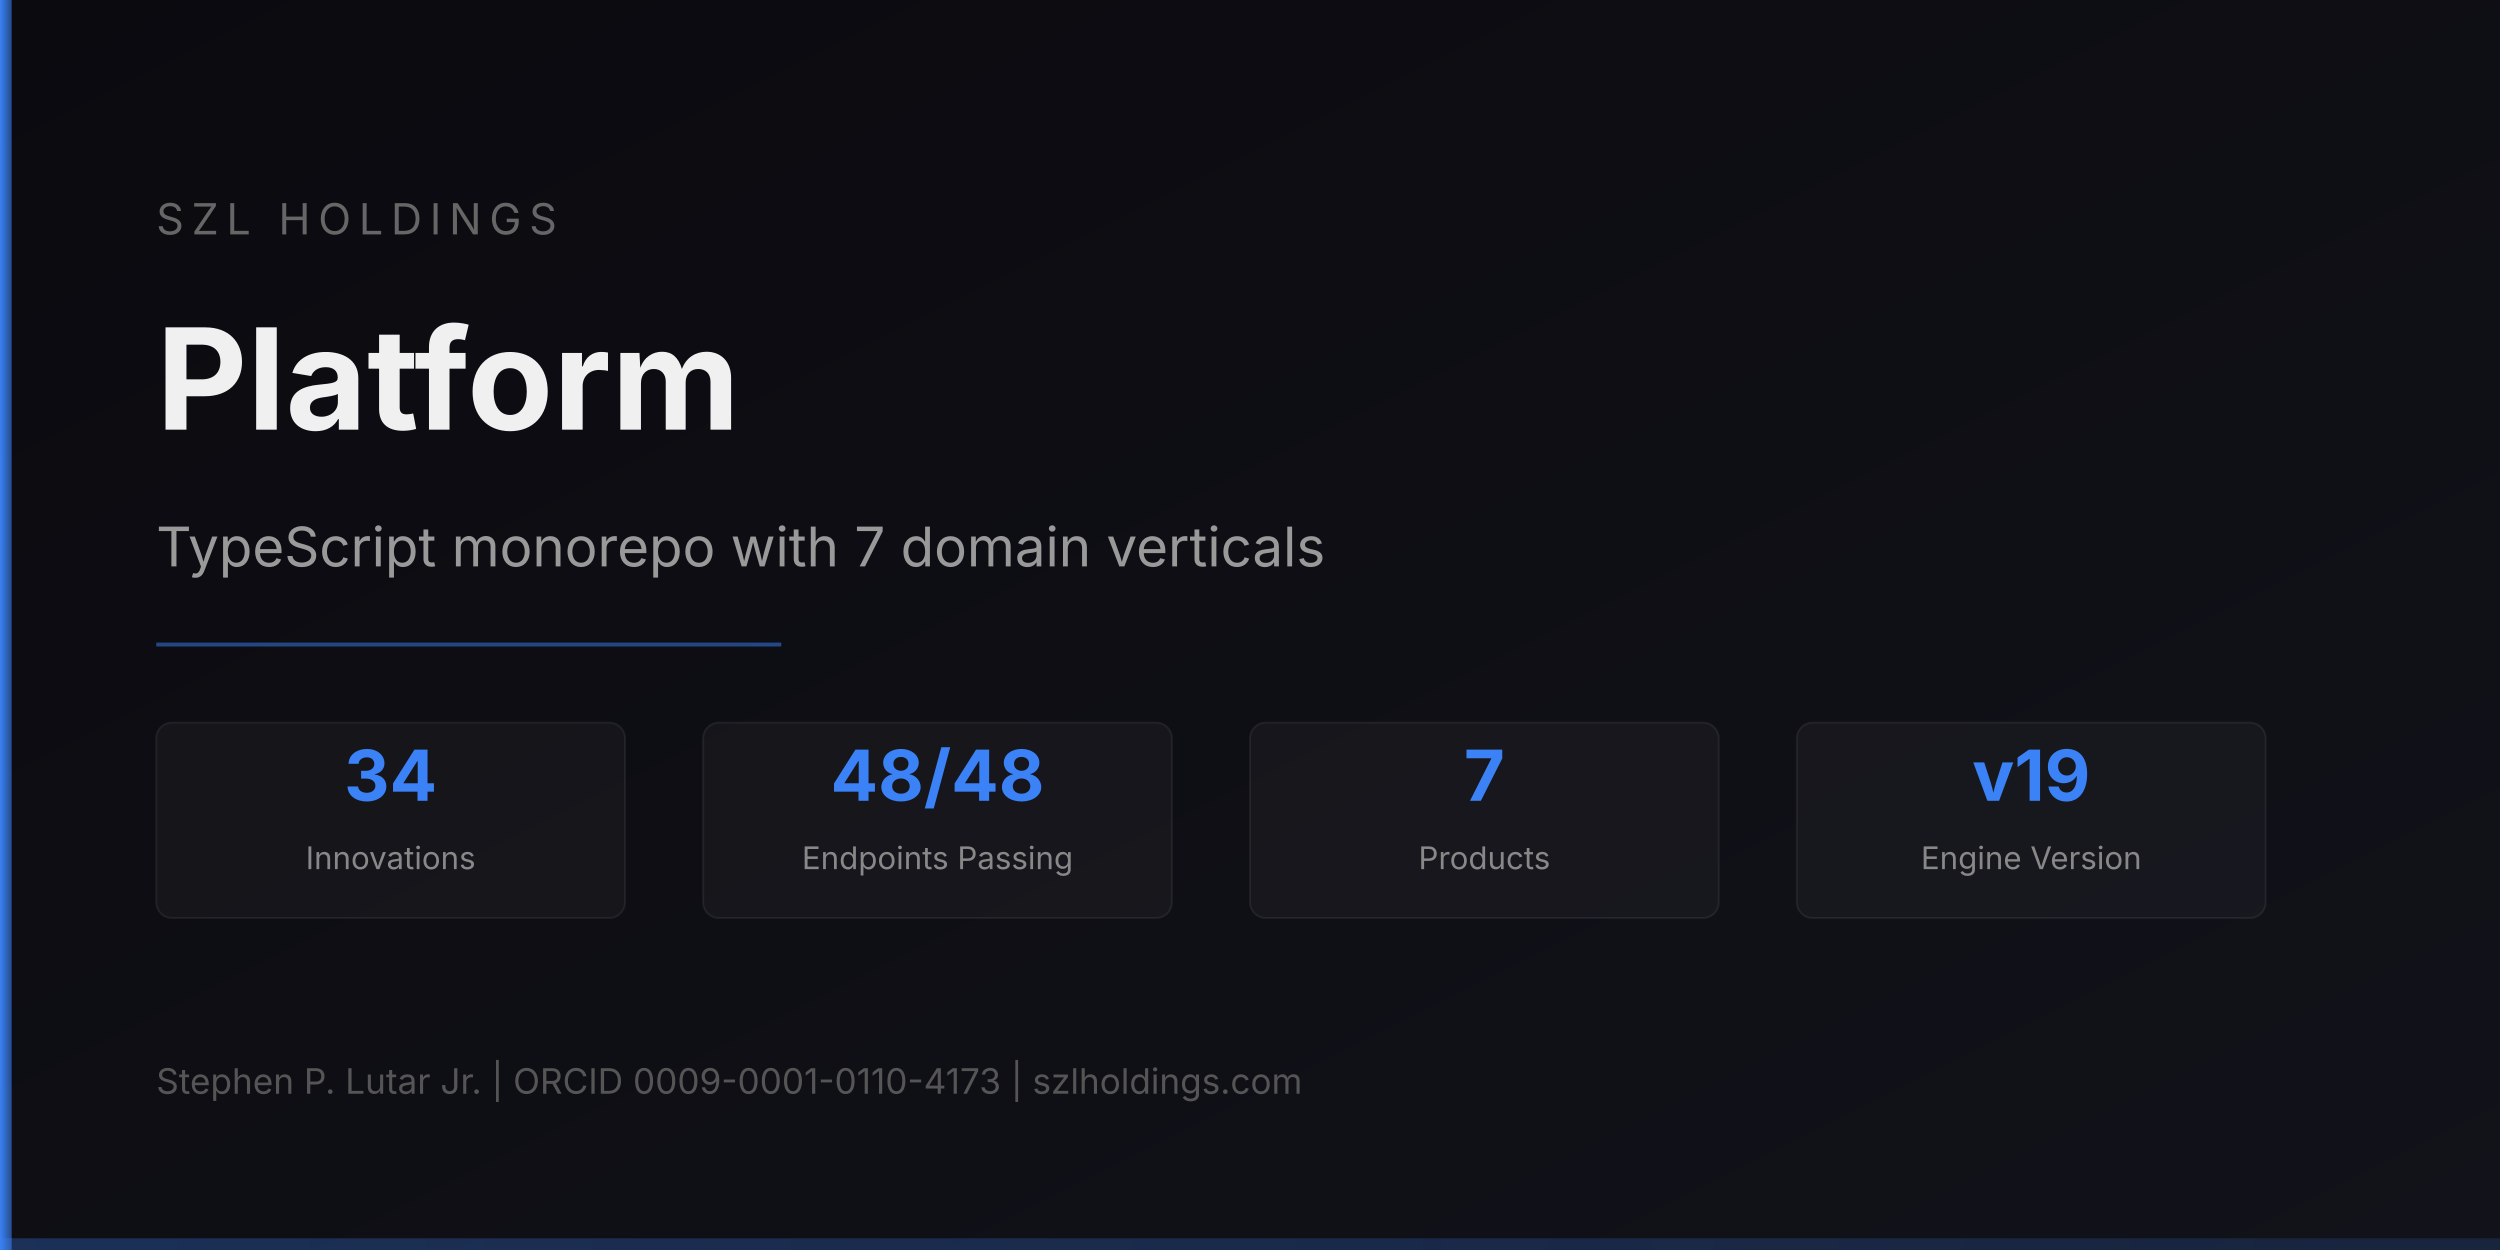
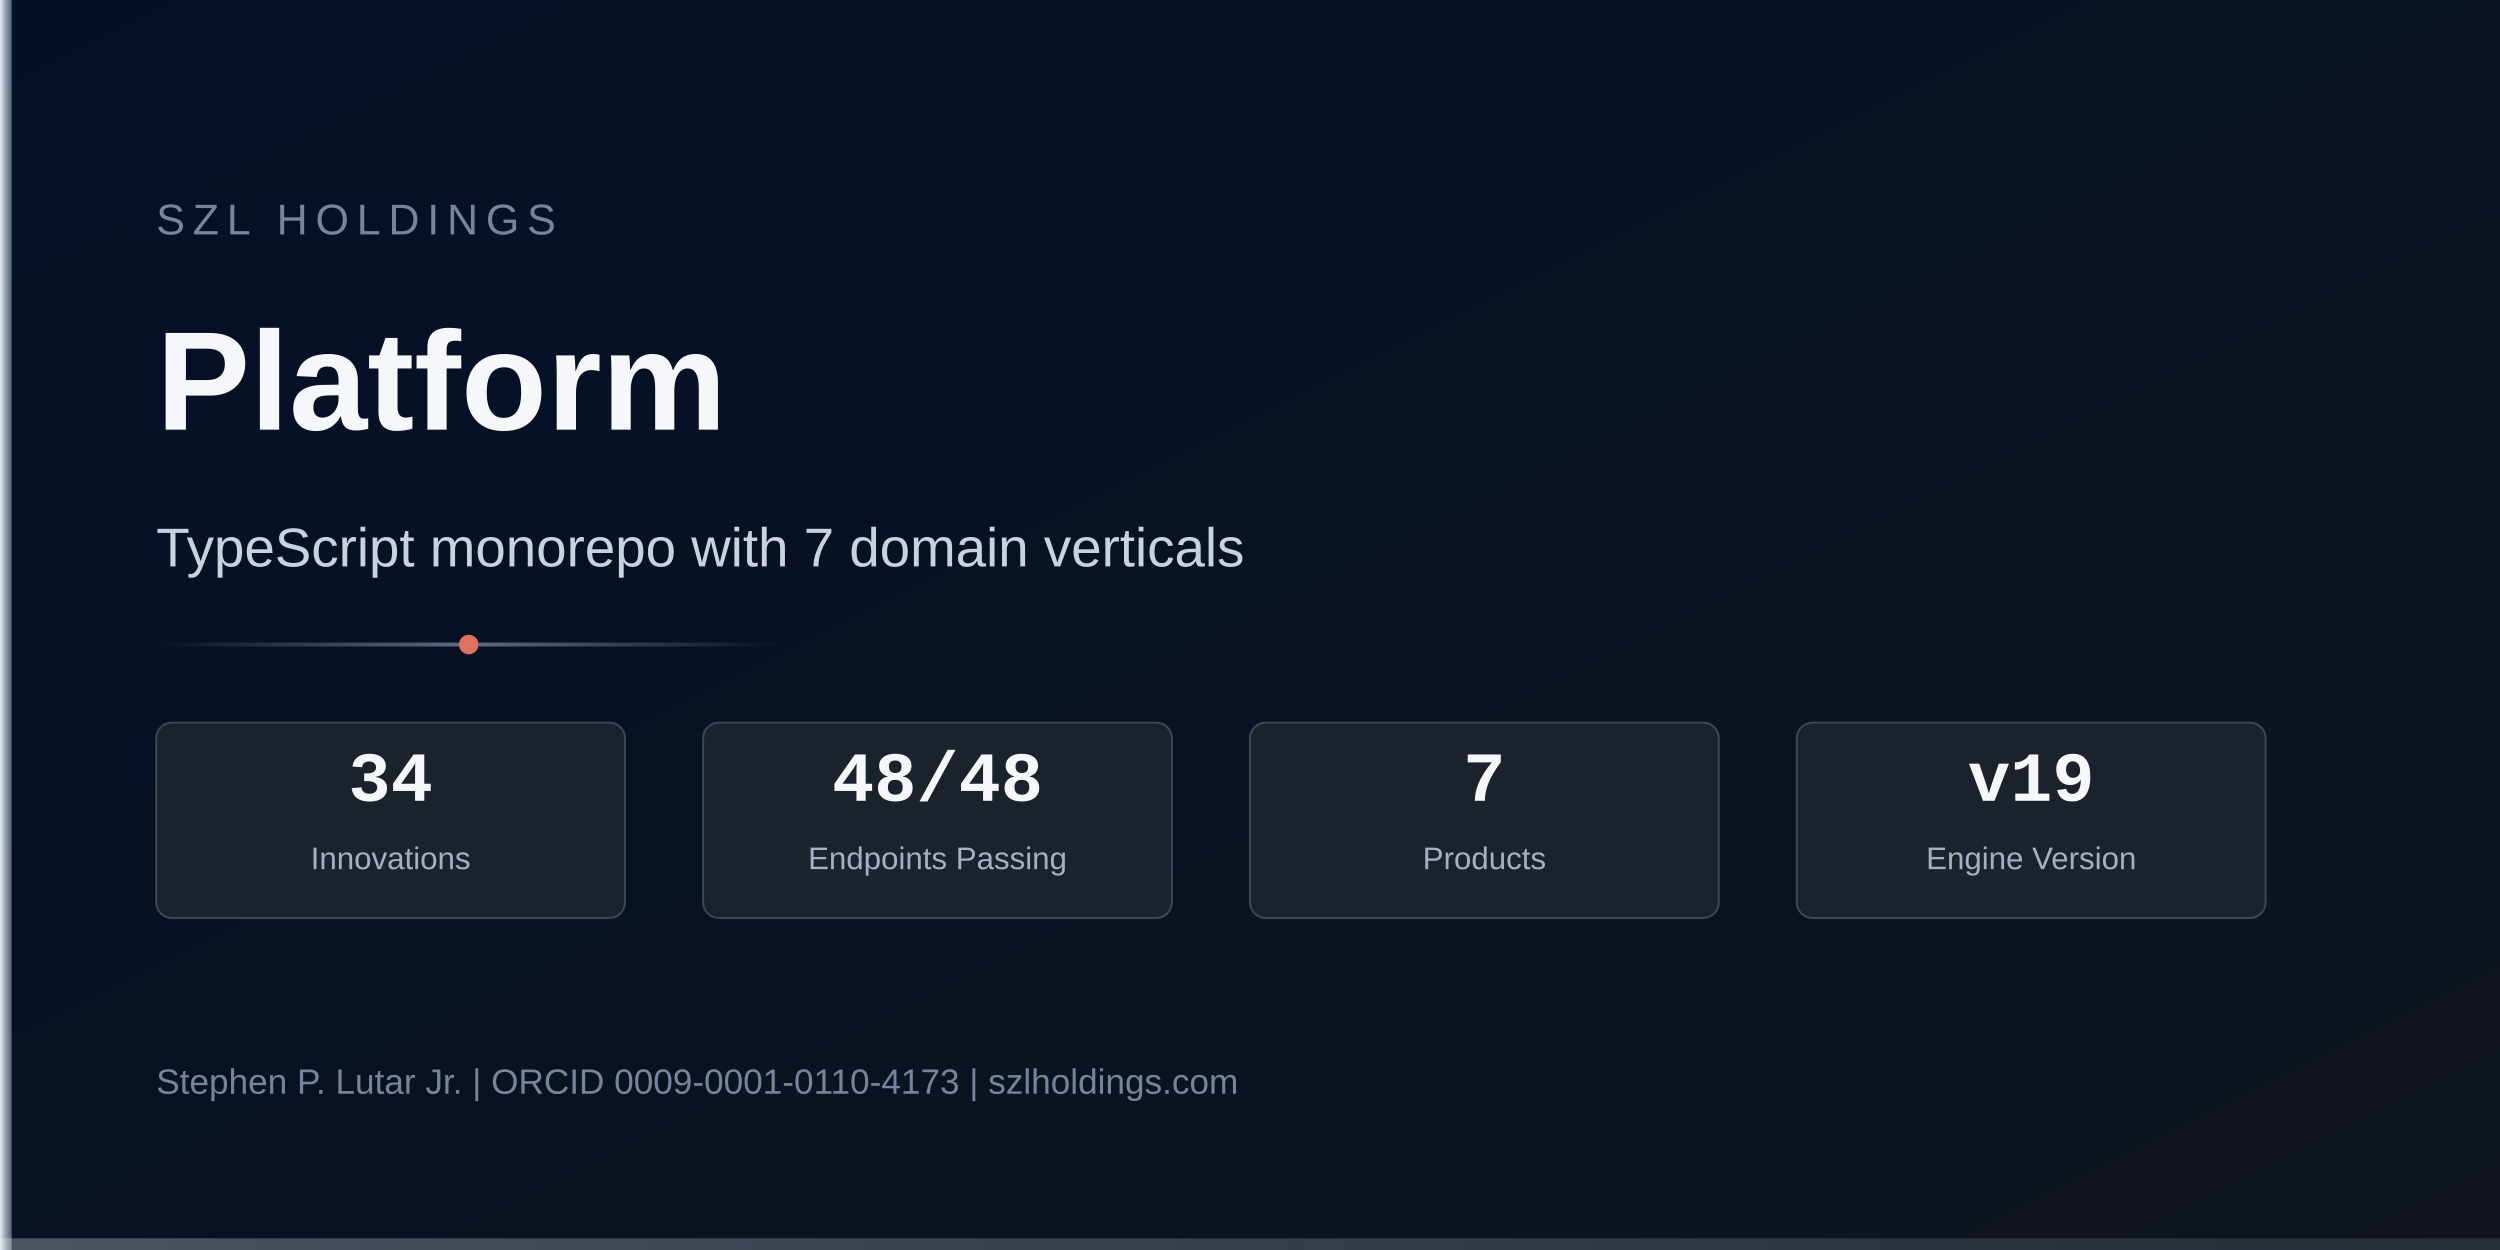
<svg xmlns="http://www.w3.org/2000/svg" width="1280" height="640" viewBox="0 0 1280 640">
  <defs>
    <linearGradient id="bg" x1="0" y1="0" x2="1" y2="1">
-       <stop offset="0%" stop-color="#0a0a0f" />
-       <stop offset="100%" stop-color="#12121a" />
+       <stop offset="0%" stop-color="#030F29" />
+       <stop offset="100%" stop-color="#10151c" />
    </linearGradient>
    <linearGradient id="accent" x1="0" y1="0" x2="1" y2="0">
-       <stop offset="0%" stop-color="#3b82f6" />
-       <stop offset="100%" stop-color="#3b82f688" />
+       <stop offset="0%" stop-color="#E9EEF6" />
+       <stop offset="100%" stop-color="#9AA7BD" stop-opacity=".53" />
+     </linearGradient>
+     <linearGradient id="rule" gradientUnits="userSpaceOnUse" x1="80" y1="0" x2="400" y2="0">
+       <stop offset="0" stop-color="#9AA7BD" stop-opacity="0" />
+       <stop offset="0.5" stop-color="#9AA7BD" stop-opacity="0.6" />
+       <stop offset="1" stop-color="#9AA7BD" stop-opacity="0" />
    </linearGradient>
  </defs>
  <rect width="1280" height="640" fill="url(#bg)" />
  <rect x="0" y="0" width="6" height="640" fill="url(#accent)" />
  <rect x="0" y="634" width="1280" height="6" fill="url(#accent)" opacity="0.3" />
-   <text x="80" y="120" font-family="system-ui, -apple-system, sans-serif" font-size="22" font-weight="400" fill="#666" letter-spacing="4">SZL HOLDINGS</text>
-   <text x="80" y="220" font-family="system-ui, -apple-system, sans-serif" font-size="72" font-weight="700" fill="#f0f0f0">Platform</text>
-   <text x="80" y="290" font-family="system-ui, -apple-system, sans-serif" font-size="28" font-weight="400" fill="#999">TypeScript monorepo with 7 domain verticals</text>
-   <line x1="80" y1="330" x2="400" y2="330" stroke="#3b82f6" stroke-width="2" opacity="0.5" />
-   <rect x="80" y="370" width="240" height="100" rx="8" fill="#ffffff08" stroke="#ffffff10" stroke-width="1" />
-   <text x="200" y="410" font-family="system-ui, -apple-system, sans-serif" font-size="36" font-weight="700" fill="#3b82f6" text-anchor="middle">34</text>
-   <text x="200" y="445" font-family="system-ui, -apple-system, sans-serif" font-size="16" font-weight="400" fill="#888" text-anchor="middle">Innovations</text>
-   <rect x="360" y="370" width="240" height="100" rx="8" fill="#ffffff08" stroke="#ffffff10" stroke-width="1" />
-   <text x="480" y="410" font-family="system-ui, -apple-system, sans-serif" font-size="36" font-weight="700" fill="#3b82f6" text-anchor="middle">48/48</text>
-   <text x="480" y="445" font-family="system-ui, -apple-system, sans-serif" font-size="16" font-weight="400" fill="#888" text-anchor="middle">Endpoints Passing</text>
-   <rect x="640" y="370" width="240" height="100" rx="8" fill="#ffffff08" stroke="#ffffff10" stroke-width="1" />
-   <text x="760" y="410" font-family="system-ui, -apple-system, sans-serif" font-size="36" font-weight="700" fill="#3b82f6" text-anchor="middle">7</text>
-   <text x="760" y="445" font-family="system-ui, -apple-system, sans-serif" font-size="16" font-weight="400" fill="#888" text-anchor="middle">Products</text>
-   <rect x="920" y="370" width="240" height="100" rx="8" fill="#ffffff08" stroke="#ffffff10" stroke-width="1" />
-   <text x="1040" y="410" font-family="system-ui, -apple-system, sans-serif" font-size="36" font-weight="700" fill="#3b82f6" text-anchor="middle">v19</text>
-   <text x="1040" y="445" font-family="system-ui, -apple-system, sans-serif" font-size="16" font-weight="400" fill="#888" text-anchor="middle">Engine Version</text>
-   <text x="80" y="560" font-family="system-ui, -apple-system, sans-serif" font-size="18" font-weight="400" fill="#555">Stephen P. Lutar Jr.  |  ORCID 0009-0001-0110-4173  |  szlholdings.com</text>
+   <text x="80" y="120" font-family="system-ui, -apple-system, 'Segoe UI', 'Helvetica Neue', 'Liberation Sans', Arial, sans-serif" font-size="22" font-weight="400" fill="#76859b" letter-spacing="4">SZL HOLDINGS</text>
+   <text x="80" y="220" font-family="system-ui, -apple-system, 'Segoe UI', 'Helvetica Neue', 'Liberation Sans', Arial, sans-serif" font-size="72" font-weight="700" fill="#f5f7fa">Platform</text>
+   <text x="80" y="290" font-family="system-ui, -apple-system, 'Segoe UI', 'Helvetica Neue', 'Liberation Sans', Arial, sans-serif" font-size="28" font-weight="400" fill="#c9d2df">TypeScript monorepo with 7 domain verticals</text>
+   <line x1="80" y1="330" x2="400" y2="330" stroke="url(#rule)" stroke-width="2" />
+   <circle cx="240" cy="330" r="5" fill="#DF735F" />
+   <rect x="80" y="370" width="240" height="100" rx="8" fill="#1b222c" stroke="#3c4757" stroke-width="1" />
+   <text x="200" y="410" font-family="ui-monospace, 'SF Mono', 'Cascadia Code', 'JetBrains Mono', 'IBM Plex Mono', 'Liberation Mono', Menlo, Consolas, monospace" font-size="36" font-weight="700" fill="#f5f7fa" text-anchor="middle">34</text>
+   <text x="200" y="445" font-family="system-ui, -apple-system, 'Segoe UI', 'Helvetica Neue', 'Liberation Sans', Arial, sans-serif" font-size="16" font-weight="400" fill="#a4b1c4" text-anchor="middle">Innovations</text>
+   <rect x="360" y="370" width="240" height="100" rx="8" fill="#1b222c" stroke="#3c4757" stroke-width="1" />
+   <text x="480" y="410" font-family="ui-monospace, 'SF Mono', 'Cascadia Code', 'JetBrains Mono', 'IBM Plex Mono', 'Liberation Mono', Menlo, Consolas, monospace" font-size="36" font-weight="700" fill="#f5f7fa" text-anchor="middle">48/48</text>
+   <text x="480" y="445" font-family="system-ui, -apple-system, 'Segoe UI', 'Helvetica Neue', 'Liberation Sans', Arial, sans-serif" font-size="16" font-weight="400" fill="#a4b1c4" text-anchor="middle">Endpoints Passing</text>
+   <rect x="640" y="370" width="240" height="100" rx="8" fill="#1b222c" stroke="#3c4757" stroke-width="1" />
+   <text x="760" y="410" font-family="ui-monospace, 'SF Mono', 'Cascadia Code', 'JetBrains Mono', 'IBM Plex Mono', 'Liberation Mono', Menlo, Consolas, monospace" font-size="36" font-weight="700" fill="#f5f7fa" text-anchor="middle">7</text>
+   <text x="760" y="445" font-family="system-ui, -apple-system, 'Segoe UI', 'Helvetica Neue', 'Liberation Sans', Arial, sans-serif" font-size="16" font-weight="400" fill="#a4b1c4" text-anchor="middle">Products</text>
+   <rect x="920" y="370" width="240" height="100" rx="8" fill="#1b222c" stroke="#3c4757" stroke-width="1" />
+   <text x="1040" y="410" font-family="ui-monospace, 'SF Mono', 'Cascadia Code', 'JetBrains Mono', 'IBM Plex Mono', 'Liberation Mono', Menlo, Consolas, monospace" font-size="36" font-weight="700" fill="#f5f7fa" text-anchor="middle">v19</text>
+   <text x="1040" y="445" font-family="system-ui, -apple-system, 'Segoe UI', 'Helvetica Neue', 'Liberation Sans', Arial, sans-serif" font-size="16" font-weight="400" fill="#a4b1c4" text-anchor="middle">Engine Version</text>
+   <text x="80" y="560" font-family="system-ui, -apple-system, 'Segoe UI', 'Helvetica Neue', 'Liberation Sans', Arial, sans-serif" font-size="18" font-weight="400" fill="#76859b">Stephen P. Lutar Jr.  |  ORCID 0009-0001-0110-4173  |  szlholdings.com</text>
</svg>
